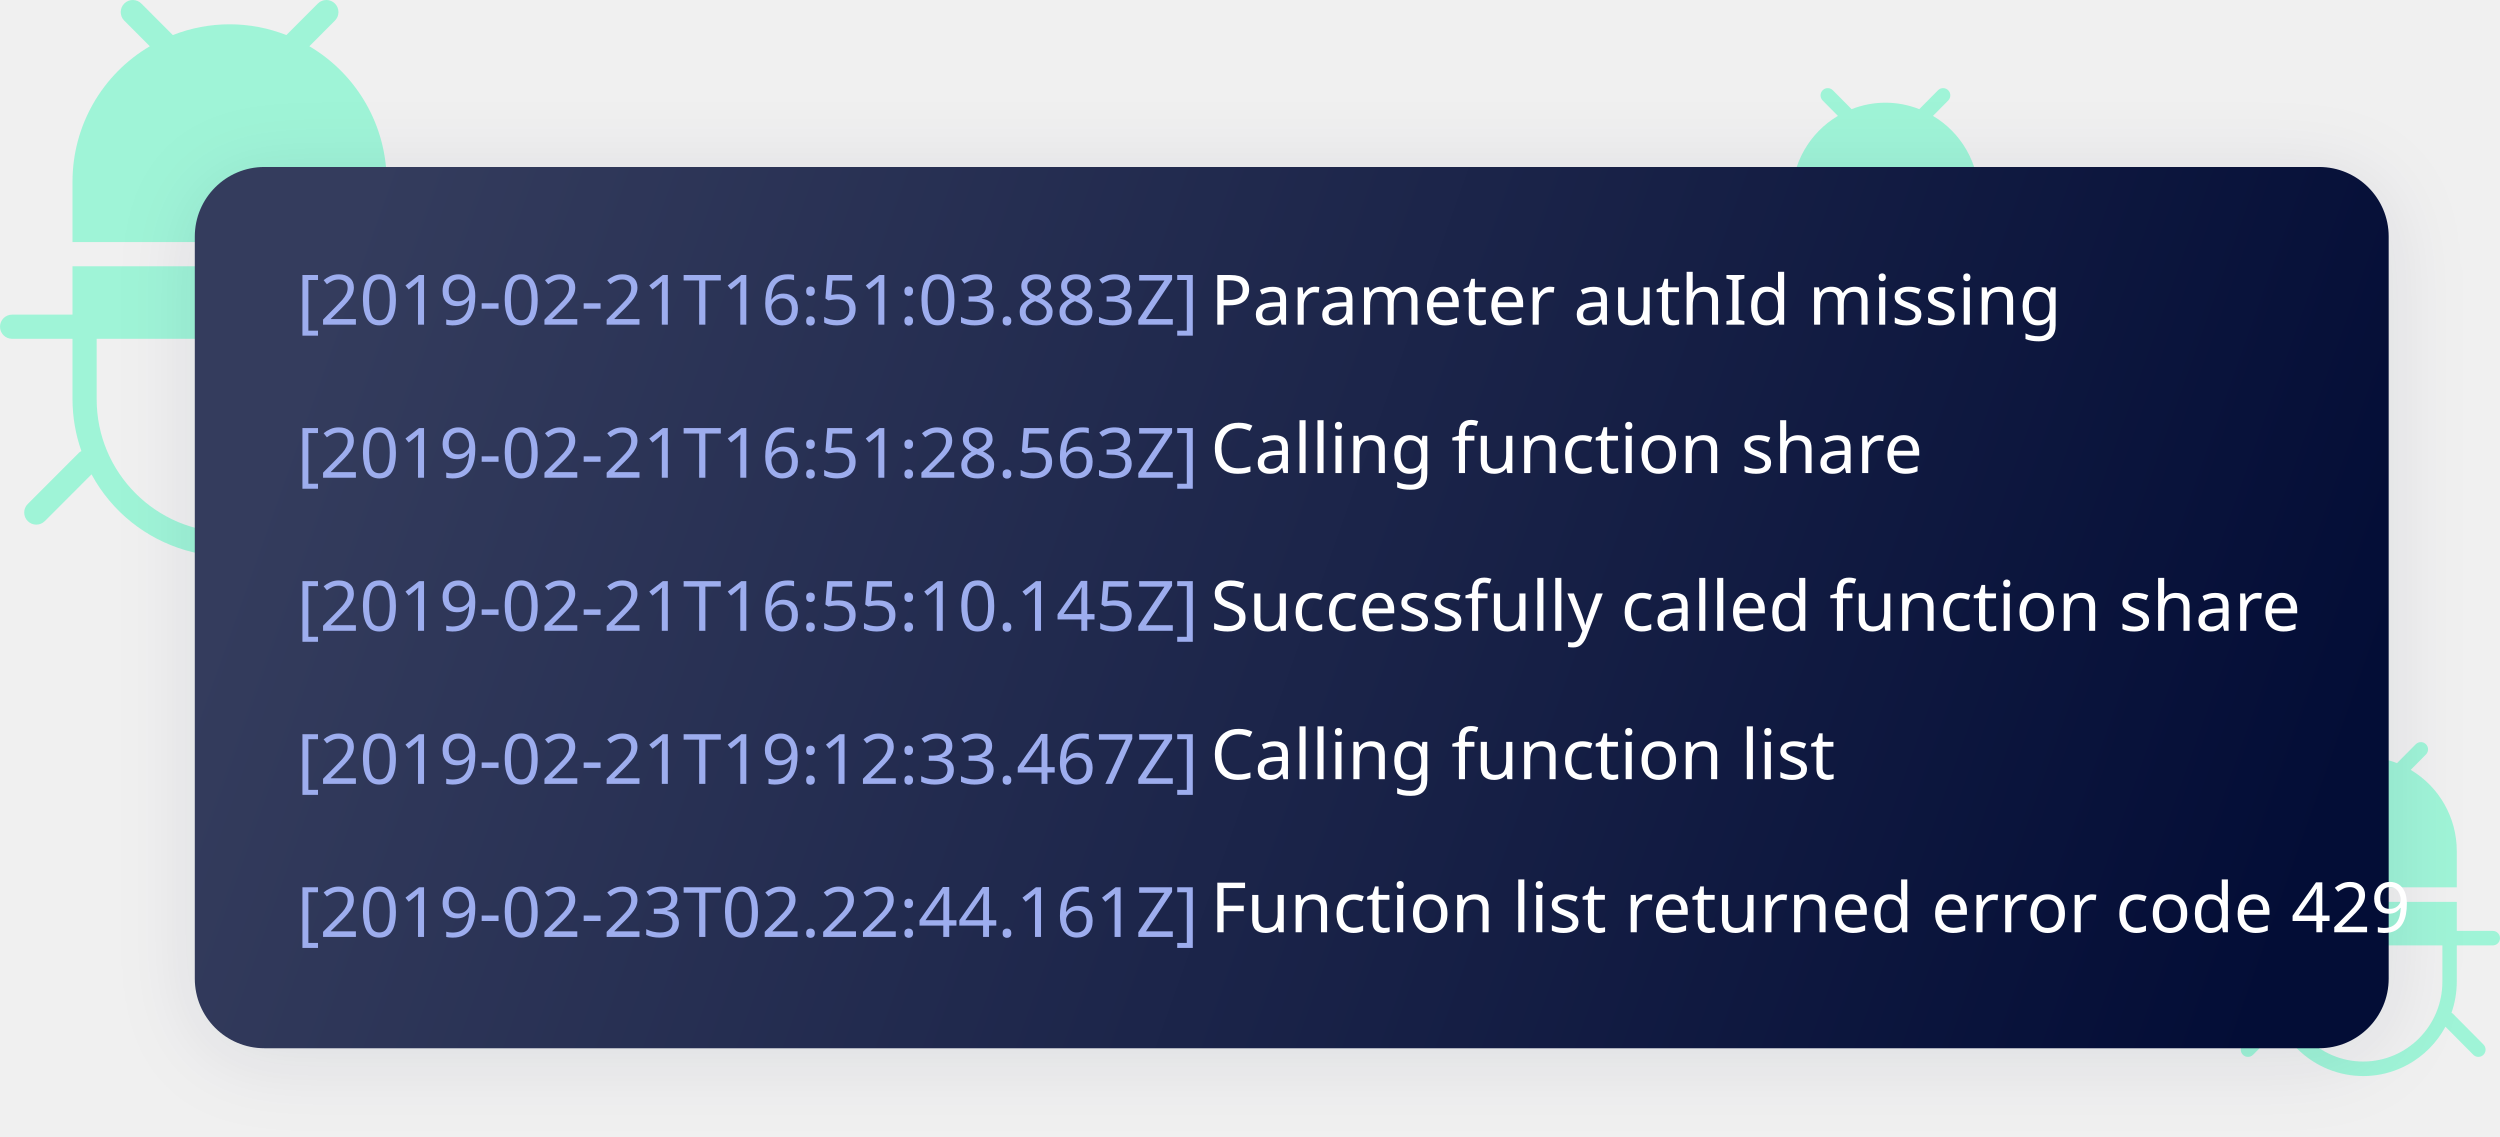
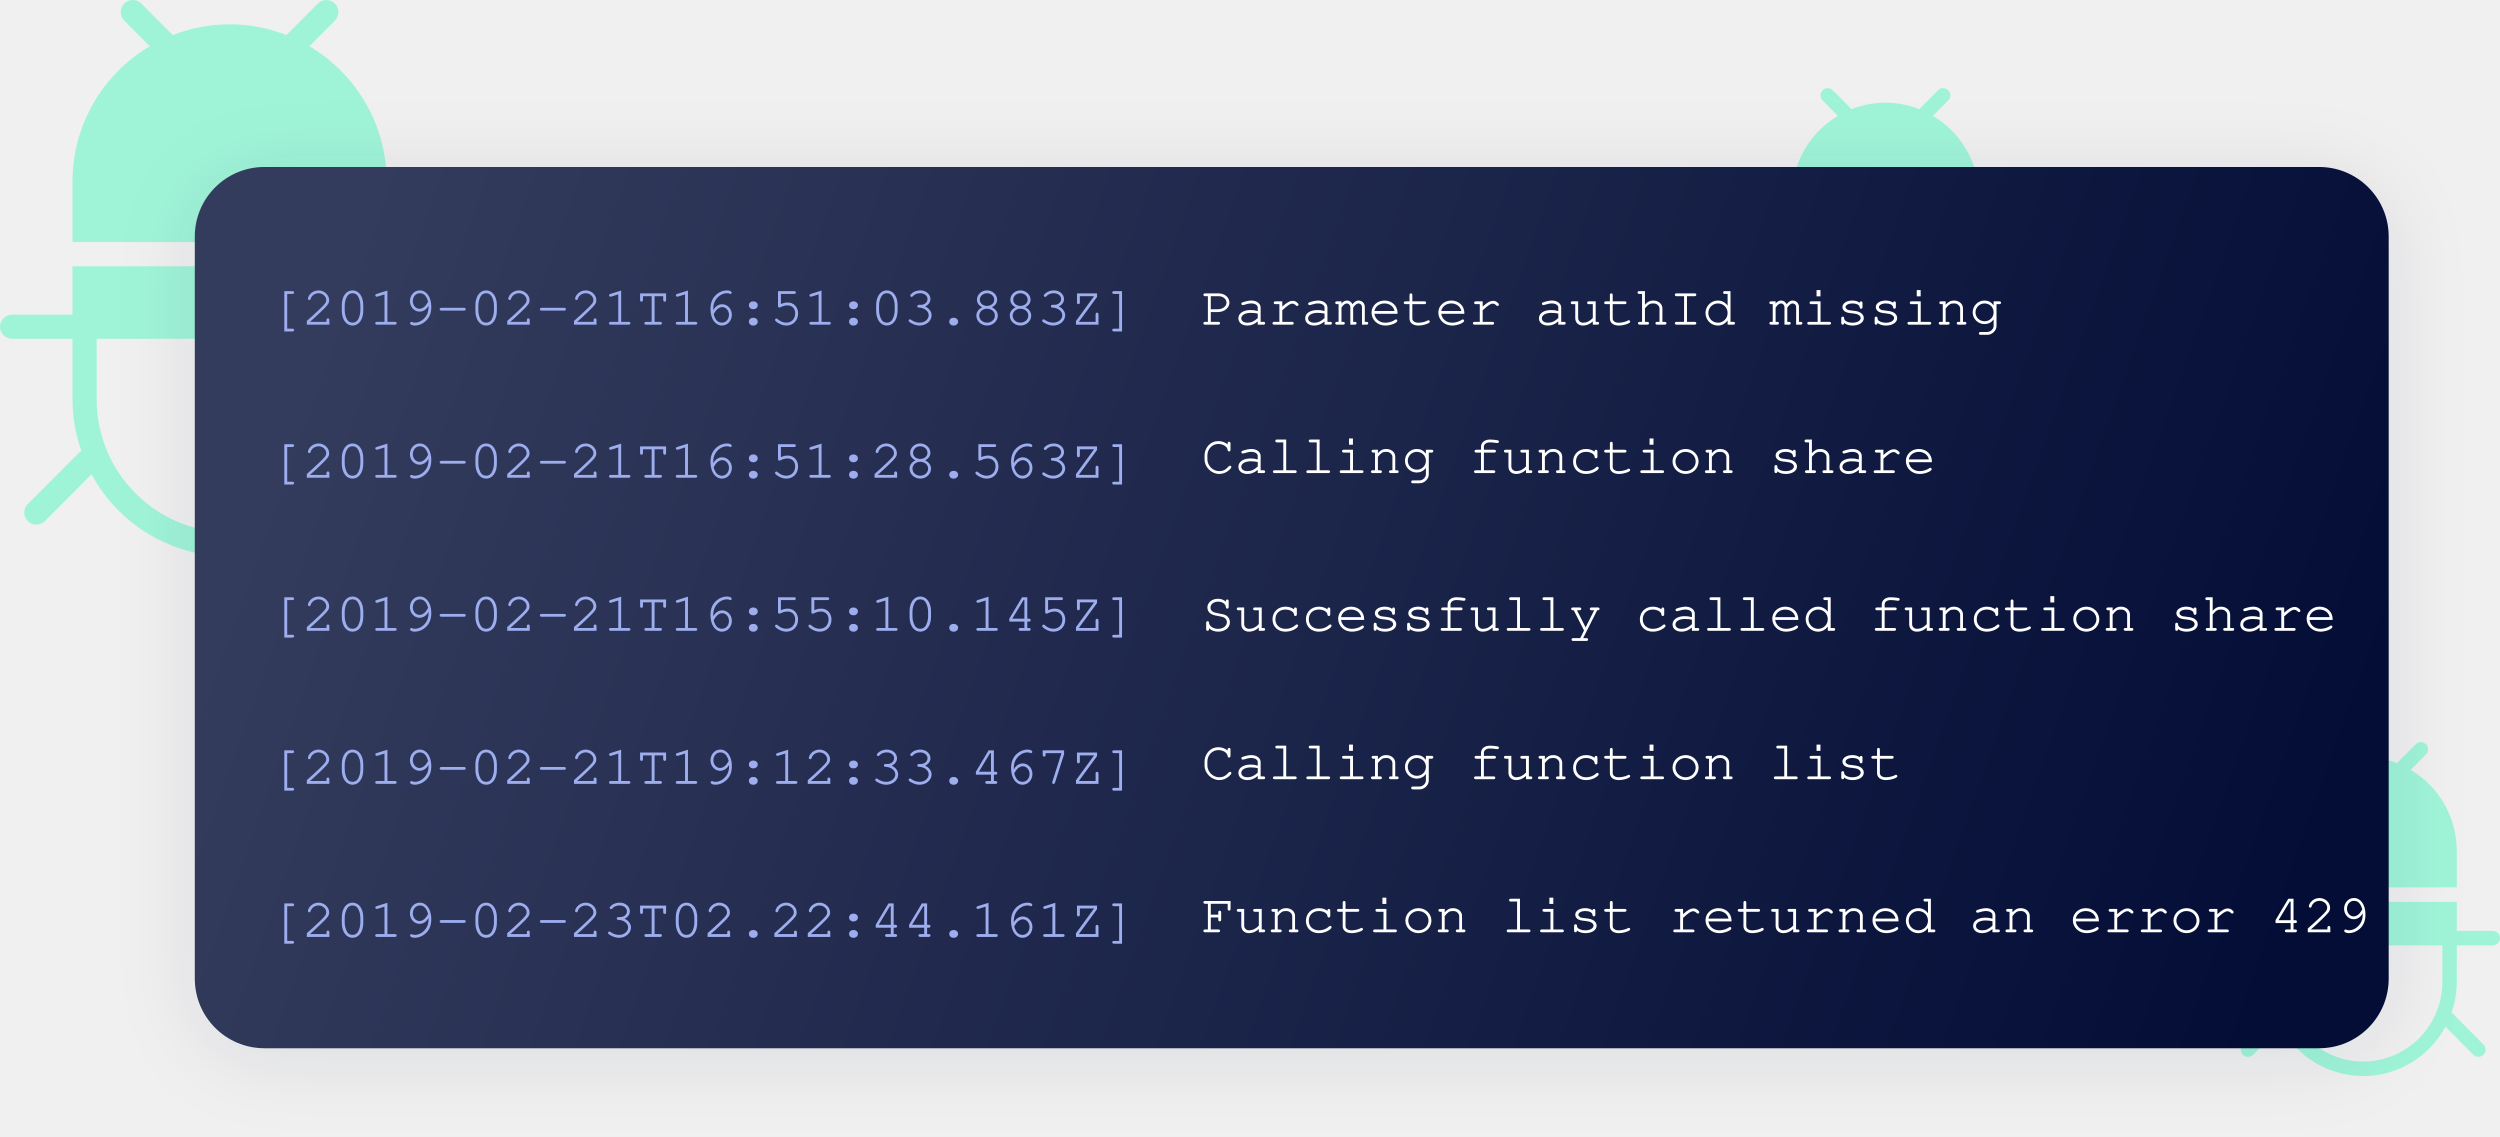
<svg xmlns="http://www.w3.org/2000/svg" xmlns:xlink="http://www.w3.org/1999/xlink" width="539px" height="245px" viewBox="0 0 539 245" version="1.1">
-   <style> * {font-family:'ProximaNova-Regular'}</style>
+   <style> * {font-family:'ProximaNova-Regular', Courier}</style>
  <defs>
    <linearGradient x1="100%" y1="57.311%" x2="1.8%" y2="43.134%" id="linearGradient-1">
      <stop stop-color="#030D36" offset="0%" />
      <stop stop-color="#343C5D" offset="100%" />
    </linearGradient>
    <rect id="path-2" x="0" y="0" width="473" height="190" rx="15" />
    <filter x="-5.6%" y="-12.9%" width="111.2%" height="127.9%" filterUnits="objectBoundingBox" id="filter-4">
      <feOffset dx="0" dy="2" in="SourceAlpha" result="shadowOffsetOuter1" />
      <feGaussianBlur stdDeviation="8.5" in="shadowOffsetOuter1" result="shadowBlurOuter1" />
      <feColorMatrix values="0 0 0 0 0.012   0 0 0 0 0.051   0 0 0 0 0.212  0 0 0 0.092 0" type="matrix" in="shadowBlurOuter1" />
    </filter>
  </defs>
  <g id="Hub" stroke="none" stroke-width="1" fill="none" fill-rule="evenodd">
    <g id="Product-Platform" transform="translate(-730, -983)">
      <g id="Logs" transform="translate(730, 983)">
        <path d="M83.368,52.185 L15.632,52.185 L15.632,39.144 C15.634,27.15 21.977,16.052 32.305,9.972 L26.815,4.475 C26.8,4.46 26.784,4.444 26.769,4.429 C25.764,3.397 25.785,1.746 26.816,0.741 C27.846,-0.265 29.495,-0.244 30.5,0.788 L37.263,7.558 C45.129,4.467 53.871,4.467 61.737,7.558 L68.5,0.788 C68.516,0.772 68.531,0.756 68.547,0.741 C69.577,-0.265 71.226,-0.244 72.231,0.787 C73.235,1.819 73.215,3.47 72.185,4.475 L66.701,9.975 C77.028,16.058 83.368,27.157 83.368,39.152 L83.368,39.144 L83.368,52.185 Z M96.395,67.833 C97.834,67.833 99,69.001 99,70.441 C99,71.881 97.834,73.049 96.395,73.049 L83.368,73.049 L83.368,86.089 C83.362,89.893 82.714,93.668 81.452,97.255 C81.64,97.348 81.815,97.464 81.973,97.601 L93.026,108.668 C94.033,109.685 94.032,111.324 93.026,112.34 C92.013,113.363 90.363,113.37 89.341,112.356 L79.268,102.27 C76.144,108.025 71.422,112.752 65.673,115.879 C49.232,124.821 28.664,118.728 19.732,102.27 L9.658,112.356 C8.643,113.364 7.006,113.364 5.99,112.356 C4.968,111.342 4.961,109.691 5.973,108.668 L17.029,97.601 C17.187,97.464 17.362,97.348 17.55,97.255 C16.288,93.668 15.639,89.893 15.632,86.089 L15.632,73.049 L2.605,73.049 C1.166,73.049 6.28956069e-08,71.881 1.4281909e-12,70.441 C1.4281909e-12,69.001 1.166,67.833 2.605,67.833 L15.632,67.833 L15.632,57.401 L83.368,57.401 L83.368,67.833 L96.395,67.833 Z M78.158,86.089 L78.158,73.049 L52.105,73.049 L52.105,98.498 C52.105,99.938 50.939,101.106 49.5,101.106 C48.061,101.106 46.895,99.938 46.895,98.498 L46.895,73.049 L20.842,73.049 L20.842,86.089 C20.842,101.934 33.673,114.778 49.5,114.778 C65.327,114.778 78.158,101.934 78.158,86.089 Z" id="Combined-Shape" fill="#9FF4D7" fill-rule="nonzero" />
        <path d="M529.684,191.311 L489.316,191.311 L489.316,183.487 C489.317,176.29 493.098,169.631 499.253,165.983 L495.981,162.685 C495.972,162.676 495.962,162.667 495.953,162.657 C495.355,162.038 495.367,161.048 495.981,160.444 C496.595,159.841 497.578,159.854 498.177,160.473 L502.207,164.535 C506.895,162.68 512.105,162.68 516.793,164.535 L520.823,160.473 C520.832,160.463 520.842,160.454 520.851,160.444 C521.465,159.841 522.448,159.854 523.047,160.472 C523.645,161.091 523.633,162.082 523.019,162.685 L519.751,165.985 C525.906,169.635 529.684,176.294 529.684,183.491 L529.684,183.487 L529.684,191.311 Z M537.447,200.7 C538.305,200.7 539,201.4 539,202.265 C539,203.129 538.305,203.829 537.447,203.829 L529.684,203.829 L529.684,211.654 C529.68,213.936 529.294,216.201 528.542,218.353 C528.654,218.409 528.758,218.479 528.853,218.561 L535.44,225.201 C536.04,225.811 536.04,226.794 535.44,227.404 C534.836,228.018 533.853,228.022 533.244,227.413 L527.24,221.362 C525.379,224.815 522.565,227.651 519.138,229.528 C509.341,234.893 497.083,231.237 491.759,221.362 L485.756,227.413 C485.151,228.018 484.175,228.018 483.57,227.414 C482.961,226.805 482.956,225.815 483.56,225.201 L490.149,218.561 C490.243,218.479 490.347,218.409 490.459,218.353 C489.707,216.201 489.32,213.936 489.316,211.654 L489.316,203.829 L481.553,203.829 C480.695,203.829 480,203.129 480,202.265 C480,201.4 480.695,200.7 481.553,200.7 L489.316,200.7 L489.316,194.44 L529.684,194.44 L529.684,200.7 L537.447,200.7 Z M526.579,211.654 L526.579,203.829 L511.053,203.829 L511.053,219.099 C511.053,219.963 510.357,220.664 509.5,220.664 C508.643,220.664 507.947,219.963 507.947,219.099 L507.947,203.829 L492.421,203.829 L492.421,211.654 C492.421,221.16 500.068,228.867 509.5,228.867 C518.932,228.867 526.579,221.16 526.579,211.654 Z" id="Combined-Shape" fill="#9FF4D7" fill-rule="nonzero" />
        <path d="M426.684,50.311 L386.316,50.311 L386.316,42.487 C386.317,35.29 390.098,28.631 396.253,24.983 L392.981,21.685 C392.972,21.676 392.962,21.667 392.953,21.657 C392.355,21.038 392.367,20.048 392.981,19.444 C393.595,18.841 394.578,18.854 395.177,19.473 L399.207,23.535 C403.895,21.68 409.105,21.68 413.793,23.535 L417.823,19.473 C417.832,19.463 417.842,19.454 417.851,19.444 C418.465,18.841 419.448,18.854 420.047,19.472 C420.645,20.091 420.633,21.082 420.019,21.685 L416.751,24.985 C422.906,28.635 426.684,35.294 426.684,42.491 L426.684,42.487 L426.684,50.311 Z M434.447,59.7 C435.305,59.7 436,60.4 436,61.265 C436,62.129 435.305,62.829 434.447,62.829 L426.684,62.829 L426.684,70.654 C426.68,72.936 426.294,75.201 425.542,77.353 C425.654,77.409 425.758,77.479 425.853,77.561 L432.44,84.201 C433.04,84.811 433.04,85.794 432.44,86.404 C431.836,87.018 430.853,87.022 430.244,86.413 L424.24,80.362 C422.379,83.815 419.565,86.651 416.138,88.528 C406.341,93.893 394.083,90.237 388.759,80.362 L382.756,86.413 C382.151,87.018 381.175,87.018 380.57,86.414 C379.961,85.805 379.956,84.815 380.56,84.201 L387.149,77.561 C387.243,77.479 387.347,77.409 387.459,77.353 C386.707,75.201 386.32,72.936 386.316,70.654 L386.316,62.829 L378.553,62.829 C377.695,62.829 377,62.129 377,61.265 C377,60.4 377.695,59.7 378.553,59.7 L386.316,59.7 L386.316,53.44 L426.684,53.44 L426.684,59.7 L434.447,59.7 Z M423.579,70.654 L423.579,62.829 L408.053,62.829 L408.053,78.099 C408.053,78.963 407.357,79.664 406.5,79.664 C405.643,79.664 404.947,78.963 404.947,78.099 L404.947,62.829 L389.421,62.829 L389.421,70.654 C389.421,80.16 397.068,87.867 406.5,87.867 C415.932,87.867 423.579,80.16 423.579,70.654 Z" id="Combined-Shape" fill="#9FF4D7" fill-rule="nonzero" />
        <g id="[2008-03-18T17:15:59-+-[2008-03-18T17:15:59-+-[2008-03-18T17:15:59-+-[2008-03-18T17:15:59-Mask" transform="translate(42, 36)">
          <mask id="mask-3" fill="white">
            <use xlink:href="#path-2" />
          </mask>
          <g id="Mask">
            <use fill="black" fill-opacity="1" filter="url(#filter-4)" xlink:href="#path-2" />
            <use fill="url(#linearGradient-1)" fill-rule="evenodd" xlink:href="#path-2" />
          </g>
        </g>
-         <text id="[2019-02-21T16:51:03" font-family="SourceSansPro-Semibold, Source Sans Pro" font-size="15" font-weight="500" fill="#9DADEE">
-           <tspan x="64" y="70">[2019-02-21T16:51:03.883Z]  </tspan>
+         <text id="[2019-02-21T16:51:03" font-family="SourceSansPro-Semibold, Source Sans Pro" font-size="12" font-weight="500" fill="#9DADEE">
+           <tspan x="58" y="70">[2019-02-21T16:51:03.883Z]  </tspan>
        </text>
-         <text id="Parameter-authId-mis" font-family="SourceSansPro-Semibold, Source Sans Pro" font-size="15" font-weight="500" fill="#FFFFFF">
-           <tspan x="261" y="70">Parameter authId missing</tspan>
+         <text id="Parameter-authId-mis" font-family="SourceSansPro-Semibold, Source Sans Pro" font-size="12" font-weight="500" fill="#FFFFFF">
+           <tspan x="259" y="70">Parameter authId missing</tspan>
        </text>
-         <text id="Calling-function-sha" font-family="SourceSansPro-Semibold, Source Sans Pro" font-size="15" font-weight="500" fill="#FFFFFF">
-           <tspan x="261" y="102">Calling function share</tspan>
+         <text id="Calling-function-sha" font-family="SourceSansPro-Semibold, Source Sans Pro" font-size="12" font-weight="500" fill="#FFFFFF">
+           <tspan x="259" y="102">Calling function share</tspan>
        </text>
-         <text id="Successfully-called" font-family="SourceSansPro-Semibold, Source Sans Pro" font-size="15" font-weight="500" fill="#FFFFFF">
-           <tspan x="261" y="136">Successfully called function share</tspan>
+         <text id="Successfully-called" font-family="SourceSansPro-Semibold, Source Sans Pro" font-size="12" font-weight="500" fill="#FFFFFF">
+           <tspan x="259" y="136">Successfully called function share</tspan>
        </text>
-         <text id="Calling-function-lis" font-family="SourceSansPro-Semibold, Source Sans Pro" font-size="15" font-weight="500" fill="#FFFFFF">
-           <tspan x="261" y="168">Calling function list</tspan>
+         <text id="Calling-function-lis" font-family="SourceSansPro-Semibold, Source Sans Pro" font-size="12" font-weight="500" fill="#FFFFFF">
+           <tspan x="259" y="168">Calling function list</tspan>
        </text>
-         <text id="Function-list-return" font-family="SourceSansPro-Semibold, Source Sans Pro" font-size="15" font-weight="500" fill="#FFFFFF">
-           <tspan x="261" y="201">Function list returned error code 429</tspan>
+         <text id="Function-list-return" font-family="SourceSansPro-Semibold, Source Sans Pro" font-size="12" font-weight="500" fill="#FFFFFF">
+           <tspan x="259" y="201">Function list returned an error 429</tspan>
        </text>
-         <text id="[2019-02-21T16:51:28" font-family="SourceSansPro-Semibold, Source Sans Pro" font-size="15" font-weight="500" fill="#9DADEE">
-           <tspan x="64" y="103">[2019-02-21T16:51:28.563Z]  </tspan>
+         <text id="[2019-02-21T16:51:28" font-family="SourceSansPro-Semibold, Source Sans Pro" font-size="12" font-weight="500" fill="#9DADEE">
+           <tspan x="58" y="103">[2019-02-21T16:51:28.563Z]  </tspan>
        </text>
-         <text id="[2019-02-21T16:55:10" font-family="SourceSansPro-Semibold, Source Sans Pro" font-size="15" font-weight="500" fill="#9DADEE">
-           <tspan x="64" y="136">[2019-02-21T16:55:10.145Z]</tspan>
+         <text id="[2019-02-21T16:55:10" font-family="SourceSansPro-Semibold, Source Sans Pro" font-size="12" font-weight="500" fill="#9DADEE">
+           <tspan x="58" y="136">[2019-02-21T16:55:10.145Z]</tspan>
        </text>
-         <text id="[2019-02-21T19:12:33" font-family="SourceSansPro-Semibold, Source Sans Pro" font-size="15" font-weight="500">
-           <tspan x="64" y="169" fill="#9DADEE">[2019-02-21T19:12:33.467Z]  </tspan>
-           <tspan x="249.01" y="169" font-family="SourceSansPro-Regular, Source Sans Pro" font-weight="normal" fill="#495056"> </tspan>
+         <text id="[2019-02-21T19:12:33" font-family="SourceSansPro-Semibold, Source Sans Pro" font-size="12" font-weight="500">
+           <tspan x="58" y="169" fill="#9DADEE">[2019-02-21T19:12:33.467Z]  </tspan>
        </text>
-         <text id="[2019-02-23T02.22:44" font-family="SourceSansPro-Semibold, Source Sans Pro" font-size="15" font-weight="500">
-           <tspan x="64" y="202" fill="#9DADEE">[2019-02-23T02.22:44.161Z]  </tspan>
-           <tspan x="249.01" y="202" font-family="SourceSansPro-Regular, Source Sans Pro" font-weight="normal" fill="#495056"> </tspan>
+         <text id="[2019-02-23T02.22:44" font-family="SourceSansPro-Semibold, Source Sans Pro" font-size="12" font-weight="500">
+           <tspan x="58" y="202" fill="#9DADEE">[2019-02-23T02.22:44.161Z]  </tspan>
        </text>
      </g>
    </g>
  </g>
</svg>
